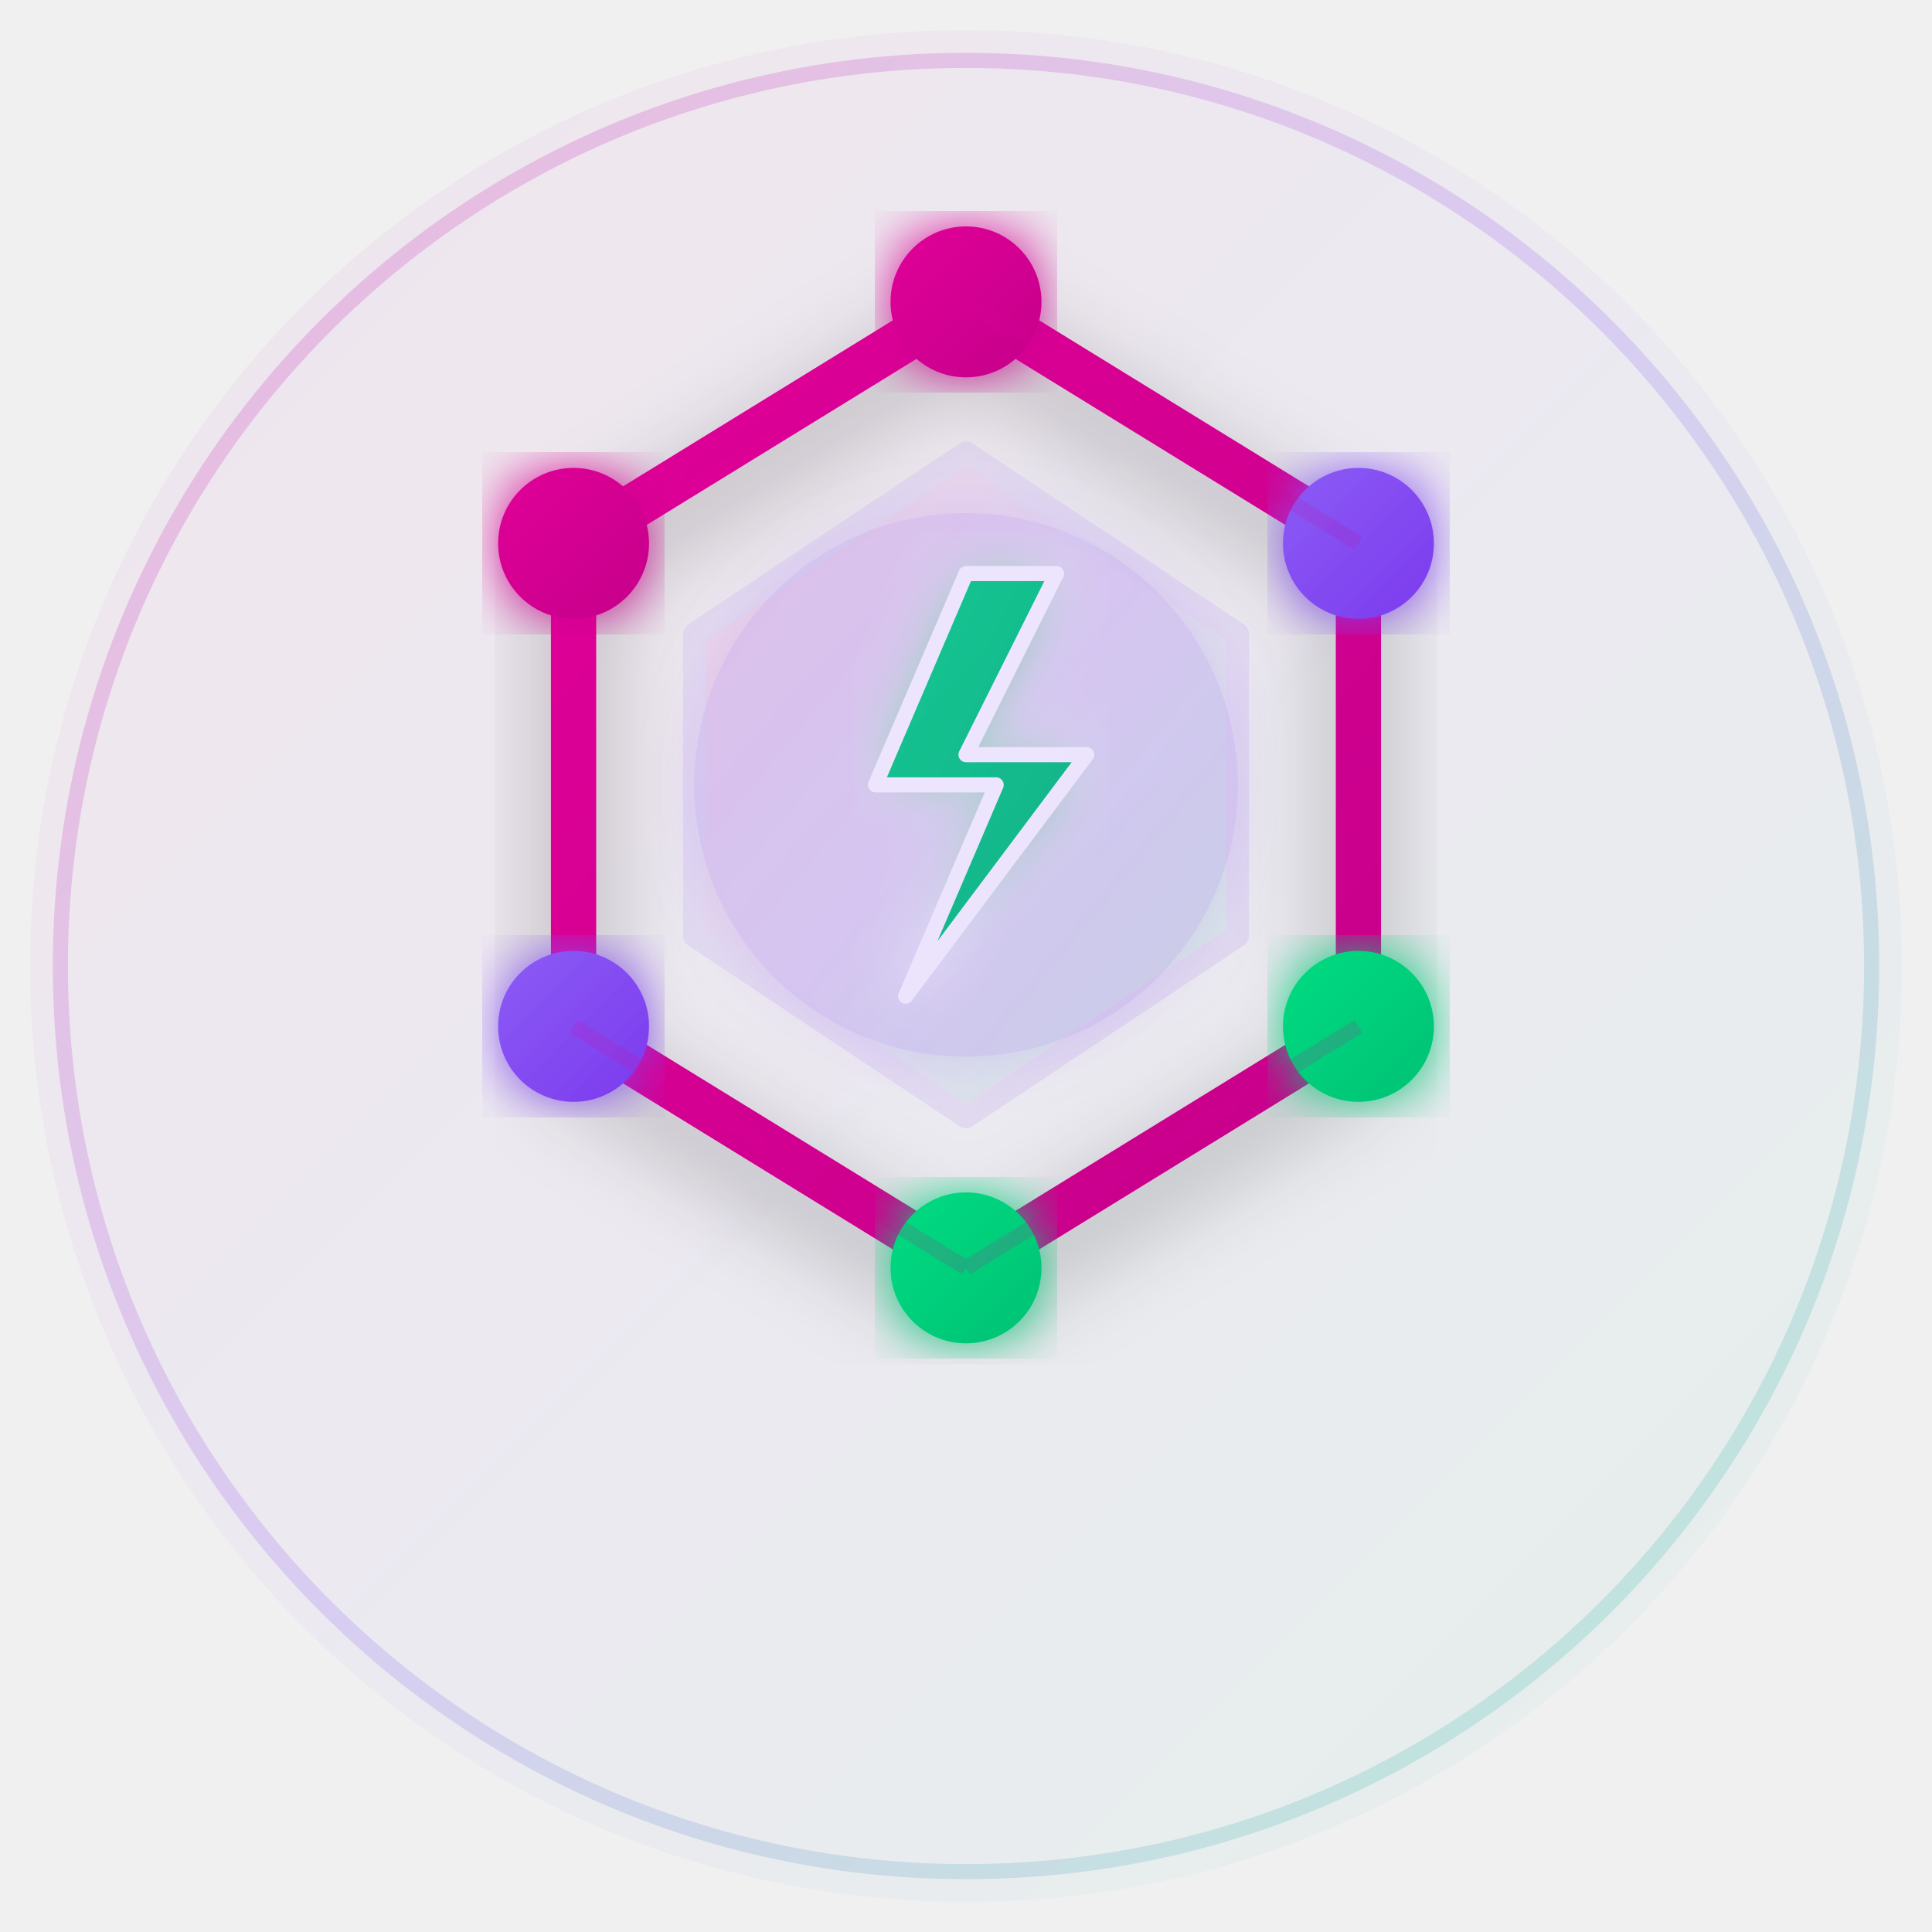
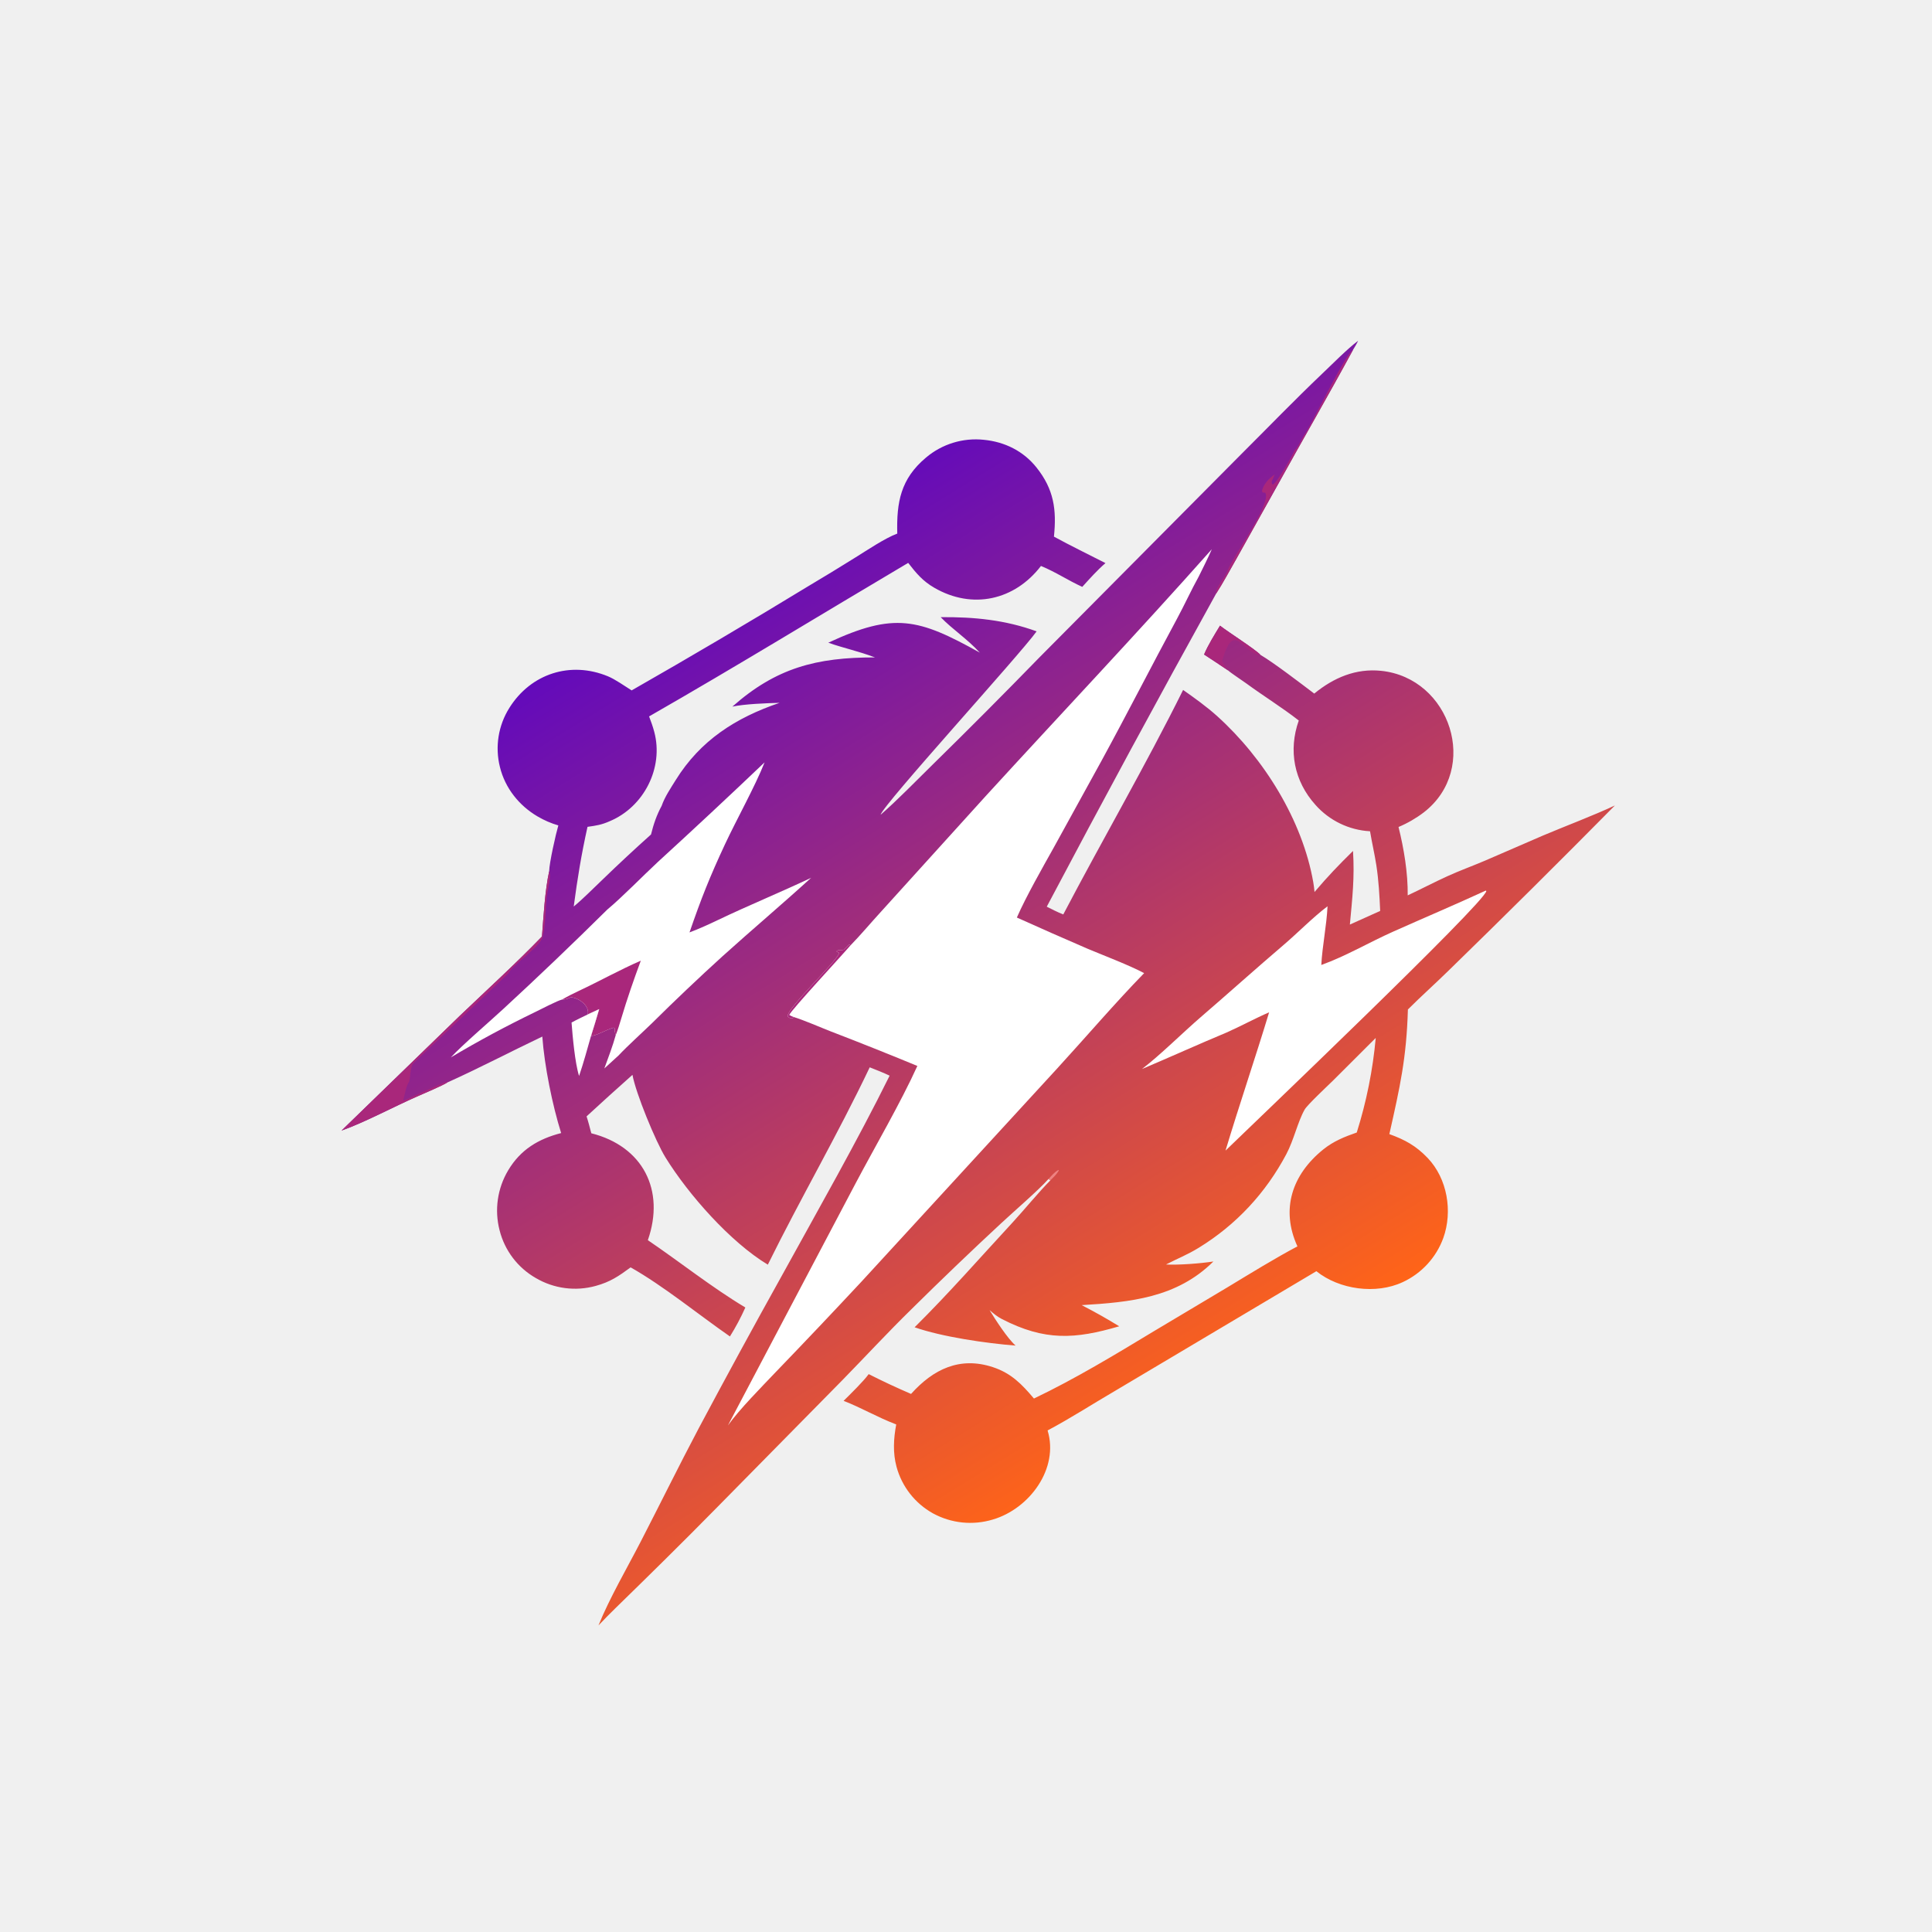
- <svg xmlns="http://www.w3.org/2000/svg" width="128" height="128" viewBox="0 0 128 128" fill="none">
+ <svg xmlns="http://www.w3.org/2000/svg" width="1024" height="1024" viewBox="0 0 1024 1024">
  <defs>
-     <linearGradient id="pinkGradient" x1="0%" y1="0%" x2="100%" y2="100%">
-       <stop offset="0%" stop-color="#E10098" />
-       <stop offset="100%" stop-color="#C5008A" />
+     <linearGradient id="a" x1="651.407" x2="382.13" y1="736.203" y2="299.997" gradientUnits="userSpaceOnUse">
+       <stop offset="0" stop-color="#FF6418" />
+       <stop offset="1" stop-color="#630ABB" />
    </linearGradient>
-     <linearGradient id="greenGradient" x1="0%" y1="0%" x2="100%" y2="100%">
-       <stop offset="0%" stop-color="#00DC82" />
-       <stop offset="100%" stop-color="#00C174" />
-     </linearGradient>
-     <linearGradient id="purpleGradient" x1="0%" y1="0%" x2="100%" y2="100%">
-       <stop offset="0%" stop-color="#8B5CF6" />
-       <stop offset="100%" stop-color="#7C3AED" />
-     </linearGradient>
-     <linearGradient id="combinedGradient" x1="0%" y1="0%" x2="100%" y2="100%">
-       <stop offset="0%" stop-color="#E10098" />
-       <stop offset="50%" stop-color="#8B5CF6" />
-       <stop offset="100%" stop-color="#00DC82" />
-     </linearGradient>
-     <filter id="glow">
-       <feGaussianBlur stdDeviation="2" result="coloredBlur" />
-       <feMerge>
-         <feMergeNode in="coloredBlur" />
-         <feMergeNode in="SourceGraphic" />
-       </feMerge>
-     </filter>
-     <filter id="shadow">
-       <feDropShadow dx="0" dy="2" stdDeviation="3" flood-opacity="0.3" />
-     </filter>
  </defs>
-   <circle cx="64" cy="64" r="62" fill="url(#combinedGradient)" opacity="0.05" />
-   <g filter="url(#shadow)">
-     <path d="M 64 20 L 90 36 L 90 68 L 64 84 L 38 68 L 38 36 Z" fill="none" stroke="url(#pinkGradient)" stroke-width="3" stroke-linecap="round" stroke-linejoin="round" />
-   </g>
-   <circle cx="64" cy="20" r="5" fill="url(#pinkGradient)" filter="url(#glow)" />
-   <circle cx="90" cy="36" r="5" fill="url(#purpleGradient)" filter="url(#glow)" />
-   <circle cx="90" cy="68" r="5" fill="url(#greenGradient)" filter="url(#glow)" />
-   <circle cx="64" cy="84" r="5" fill="url(#greenGradient)" filter="url(#glow)" />
-   <circle cx="38" cy="68" r="5" fill="url(#purpleGradient)" filter="url(#glow)" />
-   <circle cx="38" cy="36" r="5" fill="url(#pinkGradient)" filter="url(#glow)" />
-   <path d="M 64 30 L 82 42 L 82 62 L 64 74 L 46 62 L 46 42 Z" fill="url(#combinedGradient)" opacity="0.1" stroke="url(#purpleGradient)" stroke-width="1.5" stroke-linecap="round" stroke-linejoin="round" />
-   <g filter="url(#glow)">
-     <path d="M 64 38 L 58 52 L 66 52 L 60 66 L 72 50 L 64 50 L 70 38 Z" fill="url(#greenGradient)" stroke="#ffffff" stroke-width="1" stroke-linejoin="round" />
-   </g>
-   <g opacity="0.6">
-     <line x1="50" y1="48" x2="42" y2="48" stroke="url(#greenGradient)" stroke-width="2" stroke-linecap="round" />
-     <line x1="52" y1="54" x2="44" y2="54" stroke="url(#greenGradient)" stroke-width="2" stroke-linecap="round" />
-     <line x1="50" y1="60" x2="40" y2="60" stroke="url(#greenGradient)" stroke-width="2" stroke-linecap="round" />
-   </g>
-   <g opacity="0.15" stroke="url(#pinkGradient)" stroke-width="1">
-     <line x1="64" y1="20" x2="90" y2="36" />
-     <line x1="90" y1="36" x2="90" y2="68" />
-     <line x1="90" y1="68" x2="64" y2="84" />
-     <line x1="64" y1="84" x2="38" y2="68" />
-     <line x1="38" y1="68" x2="38" y2="36" />
-     <line x1="38" y1="36" x2="64" y2="20" />
-   </g>
-   <circle cx="64" cy="52" r="18" fill="url(#purpleGradient)" opacity="0.15" filter="url(#glow)" />
-   <circle cx="64" cy="64" r="60" fill="none" stroke="url(#combinedGradient)" stroke-width="1" opacity="0.2" />
+   <path fill="url(#a)" d="M466.715 431.864c8.676-7.503 19.034-18.211 27.448-26.45a3443.624 3443.624 0 0 0 56.808-57.028l106.596-107.347c14.367-14.318 28.514-28.979 43.181-42.928 5.531-5.26 13.126-12.981 19.08-17.515-.82 1.793-1.67 3.13-2.693 4.821-13.143 24.245-26.734 47.696-39.995 71.682l-21.819 39.044c-3.297 5.773-7.256 13.123-10.788 18.55a9810.343 9810.343 0 0 0-89.736 165.878c2.833 1.399 5.829 2.963 8.755 4.105 20.72-39.522 43.854-79.352 63.522-118.989 6.114 4.299 12.528 8.89 18.077 13.895 24.682 22.265 45.207 55.162 50.929 88.138.287 1.674.502 3.361.643 5.054 7.257-8.509 12.445-13.918 20.401-21.754.894 14.172-.366 24.952-1.664 39.021l16.061-7.234c-.36-8.094-.795-16.144-2.025-24.163-.929-6.055-2.348-11.999-3.349-18.057a41.703 41.703 0 0 1-28.936-13.99c-11.315-12.575-14.467-28.848-8.833-44.711-8.802-6.875-18.825-13.07-27.858-19.692-1.791-1.312-8.288-5.603-9.605-6.851a828.932 828.932 0 0 0-12.726-8.436c2.07-4.983 5.609-10.61 8.445-15.298 4.37 3.452 18.693 12.481 21.434 15.485 7.001 4.095 21.513 15.238 28.509 20.521 10.282-8.417 22.036-13.458 35.487-12.06 36.705 3.815 52.442 51.812 22.644 74.973a61.423 61.423 0 0 1-13.461 7.792c2.861 11.525 5.004 24.326 4.866 36.248 7.057-3.302 14.067-6.981 21.082-10.178 6.368-2.901 13.382-5.452 19.896-8.228l30.843-13.359c11.819-4.996 26.605-10.548 37.996-15.887a6433.332 6433.332 0 0 1-88.048 87.415c-7.053 6.922-14.766 13.796-21.664 20.705-.765 26.009-4.211 41.068-9.83 66.07 8.253 2.97 14.138 6.188 20.304 12.645 10.45 10.943 13.346 28.346 8.279 42.438a41.356 41.356 0 0 1-21.48 23.359c-14.2 6.641-33.614 3.997-45.789-5.787l-106.96 63.588c-11.992 6.997-23.184 14.268-35.498 20.819 6.166 20.174-9.579 41.505-29.03 47.215a41.257 41.257 0 0 1-31.733-3.276 40.287 40.287 0 0 1-19.307-24.695c-2.002-7.384-1.561-14.976-.159-22.428-10.111-3.856-18.313-8.785-27.891-12.509 3.473-3.435 10.537-10.333 13.306-14.161a389.552 389.552 0 0 0 22.449 10.497c11.714-13.065 25.802-19.995 43.395-14.186 9.665 3.192 15.273 8.974 21.736 16.624 21.882-10.44 43.133-23.336 63.869-35.857l39.045-23.302c11.449-6.928 24.988-15.267 36.742-21.487-8.988-19.627-2.866-38.016 13.683-51.37 5.425-4.377 11.224-6.699 17.76-8.98a239.043 239.043 0 0 0 10.062-50.129l-22.76 22.716c-2.629 2.577-13.503 12.749-14.927 15.263-3.672 6.485-5.698 16.079-9.709 23.641-10.876 20.503-26.534 37.382-46.321 49.546-6.269 3.853-11.403 5.776-17.456 8.92 6.803.343 18.193-.533 25.129-1.592-19.485 19.341-44.201 21.576-69.809 23.131 7.291 3.792 12.851 6.889 19.889 11.212-23.446 6.886-39.435 7.863-62.153-3.828-2.571-1.323-4.364-2.868-6.563-4.742 3.095 5.053 9.379 14.856 13.787 18.799-15.501-1.206-39.059-4.623-53.515-9.706 18.28-18.121 34.454-36.644 51.911-55.531 5.981-6.472 14.126-16.422 20.046-22.335l-.975-.751c-5.204 5.886-18.812 17.599-25.133 23.508a2048.322 2048.322 0 0 0-47.51 45.512c-12.531 12.26-24.313 25.019-36.545 37.539l-67.143 68.16c-17.538 17.834-35.345 35.366-53.259 52.821a317.332 317.332 0 0 0-8.949 9.1c5.859-14.485 15.187-30.457 22.385-44.41 10.272-19.909 20.264-40.247 30.727-60.037a5035.33 5035.33 0 0 1 44.196-81.145c18.578-33.755 40.006-71.405 57.006-105.79-3.383-1.633-7.048-3.024-10.55-4.422-16.929 35.587-36.67 69.446-54.008 104.591-19.79-11.912-42.092-37.14-54.267-56.863-5.21-8.439-15.712-33.995-17.473-43.741a1765.765 1765.765 0 0 0-24.329 22.013c.969 2.946 1.72 5.956 2.511 8.955 27.418 6.922 39.206 30.232 29.967 56.659 16.894 11.456 34.144 25.207 51.681 35.679a125.723 125.723 0 0 1-8.171 15.348c-16.556-11.493-35.308-26.852-52.639-36.612-6.333 4.665-10.768 7.71-18.5 9.826a40.994 40.994 0 0 1-31.753-4.172 40.53 40.53 0 0 1-19.191-25.277 41.598 41.598 0 0 1 4.573-31.854c6.533-10.96 16.037-16.625 28.047-19.706-4.673-14.932-8.86-35.609-9.981-51.152-16.367 7.79-34.18 17.108-50.393 24.372-2.238 1.505-12.688 5.953-16.125 7.461-12.487 5.478-27.296 13.505-39.899 18.004l62.505-60.662c14.454-13.805 29.915-27.898 43.726-42.204.82-10.557 1.573-24.29 3.82-34.593.049-4.383 3.556-19.893 4.859-24.284a48.365 48.365 0 0 1-11.006-4.759c-9.847-5.783-17.233-15.057-19.959-26.215a40.388 40.388 0 0 1 5.016-31.339c11.349-18.109 32.344-24.977 52.278-16.704 3.872 1.607 8.869 5.171 12.529 7.452a3804.346 3804.346 0 0 0 93.452-55.133 1265.721 1265.721 0 0 0 25.272-15.401c6.075-3.776 15.664-10.213 22.06-12.58-.419-16.63 1.785-29.009 15.215-40.275a40.796 40.796 0 0 1 30.713-9.429c11.036 1.077 20.861 5.929 27.801 14.592 9.304 11.617 10.786 22.459 9.308 36.727 8.67 4.736 18.44 9.493 27.308 14.024-4.526 3.931-8.277 8.181-12.291 12.602-7.644-3.473-13.753-7.706-21.892-11.084-13.964 18.216-36.366 23.246-56.541 11.552-6.138-3.558-9.52-7.641-13.841-13.18-46.087 27.272-90.767 54.707-137.319 81.372 1.057 2.78 1.978 5.333 2.745 8.206 5.073 19.011-5.468 39.759-23.629 47.344-4.259 1.905-7.211 2.348-11.76 2.975-3.299 14.921-5.289 27.099-7.303 42.24 4.837-3.986 10.473-9.696 15.117-14.12a899.916 899.916 0 0 1 25.846-24.067c1.36-5.471 2.958-10.224 5.645-15.18 1.612-4.698 4.858-9.495 7.476-13.707 13.058-21.009 31.775-32.985 55.017-40.889-6.682.164-18.675.623-25.02 2.008 23.166-20.49 44.507-26.134 75.58-26.075-8.854-3.376-16.542-4.898-24.733-7.804 34.952-16.261 47.773-12.877 80.312 5.264-6.899-7.501-14.502-12.304-20.748-18.801 17.553-.163 34.213 1.451 50.857 7.528-9.306 12.902-81.128 91.538-82.72 97.229Z" />
+   <path fill="#A9277B" d="M291.071 461.775c1.336 2.885-.996 10.269-1.337 13.761-.682 6.988-.473 14.324-2.131 21.145-1.374 5.008-16.443 15.271-18.128 19.207l-.553.522-49.745 47.044c-1.919 1.846-1.58 8.776-2.528 10.173-1.692 2.491-2.184 7.771-2.939 9.186l.299.498c3.724-1.392 21.033-9.997 22.805-9.768l.23.226c-2.238 1.505-12.688 5.953-16.125 7.461-12.487 5.478-27.296 13.505-39.899 18.004l62.505-60.662c14.454-13.805 29.915-27.898 43.726-42.204.82-10.557 1.573-24.29 3.82-34.593ZM686.265 238.572c1.606-1.241 3.77-6.304 4.966-7.959 3.917-5.415 21.833-43.061 25.904-45.196-13.143 24.245-26.734 47.696-39.995 71.682l-21.819 39.044c-3.297 5.773-7.256 13.123-10.788 18.55-.682-2.876 4.988-8.873 6.051-12.14 2.091-6.418 23.854-36.282 20-41.391l-1.257-.122-.487-.661c.652-3.599 3.818-6.955 6.839-8.909l-1.685 3.782c.092 1.135-.069.585.526 1.637 2.314-.842 10.494-15.566 11.745-18.317ZM646.634 331.609c4.37 3.452 18.693 12.481 21.434 15.485-9.294-.102-13.915-19.497-20.321 3.25 1.273 2.646 2.025 2.997 3.168 4.999a828.932 828.932 0 0 0-12.726-8.436c2.07-4.983 5.609-10.61 8.445-15.298Z" />
+   <path fill="#EE8281" d="M555.745 624.867c1.636-1.743 3.199-3.717 5.271-4.792l.177.377c-1.444 2.293-2.581 3.292-4.473 5.166l-.975-.751Z" />
+   <path fill="#fff" d="M450.616 501.244c5.33-5.432 11.183-12.424 16.45-18.151l55.386-61.169c39.83-43.552 80.751-86.8 119.84-130.826-2.062 4.733-4.655 9.85-6.959 14.518-4.008 7.227-7.478 14.895-11.416 22.185-13.588 25.153-26.371 50.28-40.083 75.41l-25.278 45.933c-5.85 10.487-14.801 26.173-19.596 37.172a2439.285 2439.285 0 0 0 37.51 16.543c8.451 3.554 22.154 8.748 29.946 12.925-15.247 15.642-31.157 34.237-46.039 50.474L456.984 678.876a3838.377 3838.377 0 0 1-45.708 48.222c-7.409 7.801-19.443 19.944-25.465 28.415l67.741-128.441c10.104-19.105 23.933-42.799 32.664-62.099a1994.698 1994.698 0 0 0-45.588-18.187c-5.74-2.237-14.57-6.112-20.053-7.779-.039.448.032.164-.513.713-1.461-.002-1.362-.064-2.563-.943-.953-4.009 26.461-29.493 27.264-33.72l-1.334-.696c.116-1.227 3.315-.532 3.813-1.038.824-.837 2.187-2.071 3.072-2.861l.302.782Z" />
+   <path fill="#A9277B" d="M420.575 539.007c-.039.448.032.164-.513.713-1.461-.002-1.362-.064-2.563-.943-.953-4.009 26.461-29.493 27.264-33.72l-1.334-.696c.116-1.227 3.315-.532 3.813-1.038.824-.837 2.187-2.071 3.072-2.861l.302.782c-3.982 4.713-31.493 34.34-32.296 36.694 1.01.593 1.157.686 2.255 1.069Z" />
+   <path fill="#fff" d="M321.845 482.121c7.855-6.549 18.828-17.824 26.787-25.219a3827.743 3827.743 0 0 0 56.611-52.832c-5.008 12.674-14.919 30.433-20.905 43.247-8.085 17.304-12.719 28.94-18.883 46.879 5.047-1.88 10.435-4.351 15.313-6.686 16.188-7.749 32.977-14.578 49.162-22.268-15.692 14.293-31.499 27.63-47.03 41.633a1204.997 1204.997 0 0 0-37.153 35.254c-5.641 5.492-12.71 11.799-17.992 17.377l-7.445 6.79c2.054-5.589 4.465-11.967 6.045-17.663l-.243-.85c-.324-1.177-.305-1.388-.276-2.647l-.586-.467c-4.301 1.218-8.244 3.929-12.013 4.46a708.201 708.201 0 0 0 4.335-14.27l-6.044 2.803c1.153-4.855-5.267-8.94-8.968-9.081-1.936.84-2.526 1.192-4.619 1.191-2.338.513-11.429 5.245-14.109 6.544-15.585 7.55-29.959 15.254-44.852 24.106 5.949-6.47 20.671-19.073 27.754-25.632a2165.17 2165.17 0 0 0 55.111-52.669Z" />
+   <path fill="#A9277B" d="M297.941 529.772c2.834-1.67 5.965-3.231 8.949-4.631 10.923-5.124 21.698-11.163 32.749-15.954-3.767 10.18-7.264 20.235-10.357 30.636-.861 2.894-1.81 6.014-2.927 8.81l-.243-.85c-.324-1.177-.305-1.388-.276-2.647l-.586-.467c-4.301 1.218-8.244 3.929-12.013 4.46a708.201 708.201 0 0 0 4.335-14.27l-6.044 2.803c1.153-4.855-5.267-8.94-8.968-9.081-1.936.84-2.526 1.192-4.619 1.191Z" />
+   <path fill="#fff" d="m787.496 472.023.285.28c-1.386 6.777-124.3 124.006-138.224 137.527 7.356-24.445 15.646-48.668 23.107-73.282-7.292 3.144-14.926 7.323-22.539 10.698-14.96 6.246-29.896 13.028-44.867 19.365 9.533-7.234 21.736-19.391 31.193-27.541 14.691-12.66 29.301-25.79 44.072-38.4 7.338-6.265 15.669-14.762 23.1-20.32-.52 10.425-2.724 20.692-3.314 31.113 13.033-4.69 25.409-12.018 38.008-17.64 16.416-7.324 32.829-14.276 49.179-21.8ZM311.528 537.662l6.044-2.803a708.201 708.201 0 0 1-4.335 14.27c-2.002 7.043-3.957 14.237-6.314 21.155-2.169-6.829-3.441-20.986-3.989-28.311 2.547-1.427 5.922-2.988 8.594-4.311Z" />
</svg>
